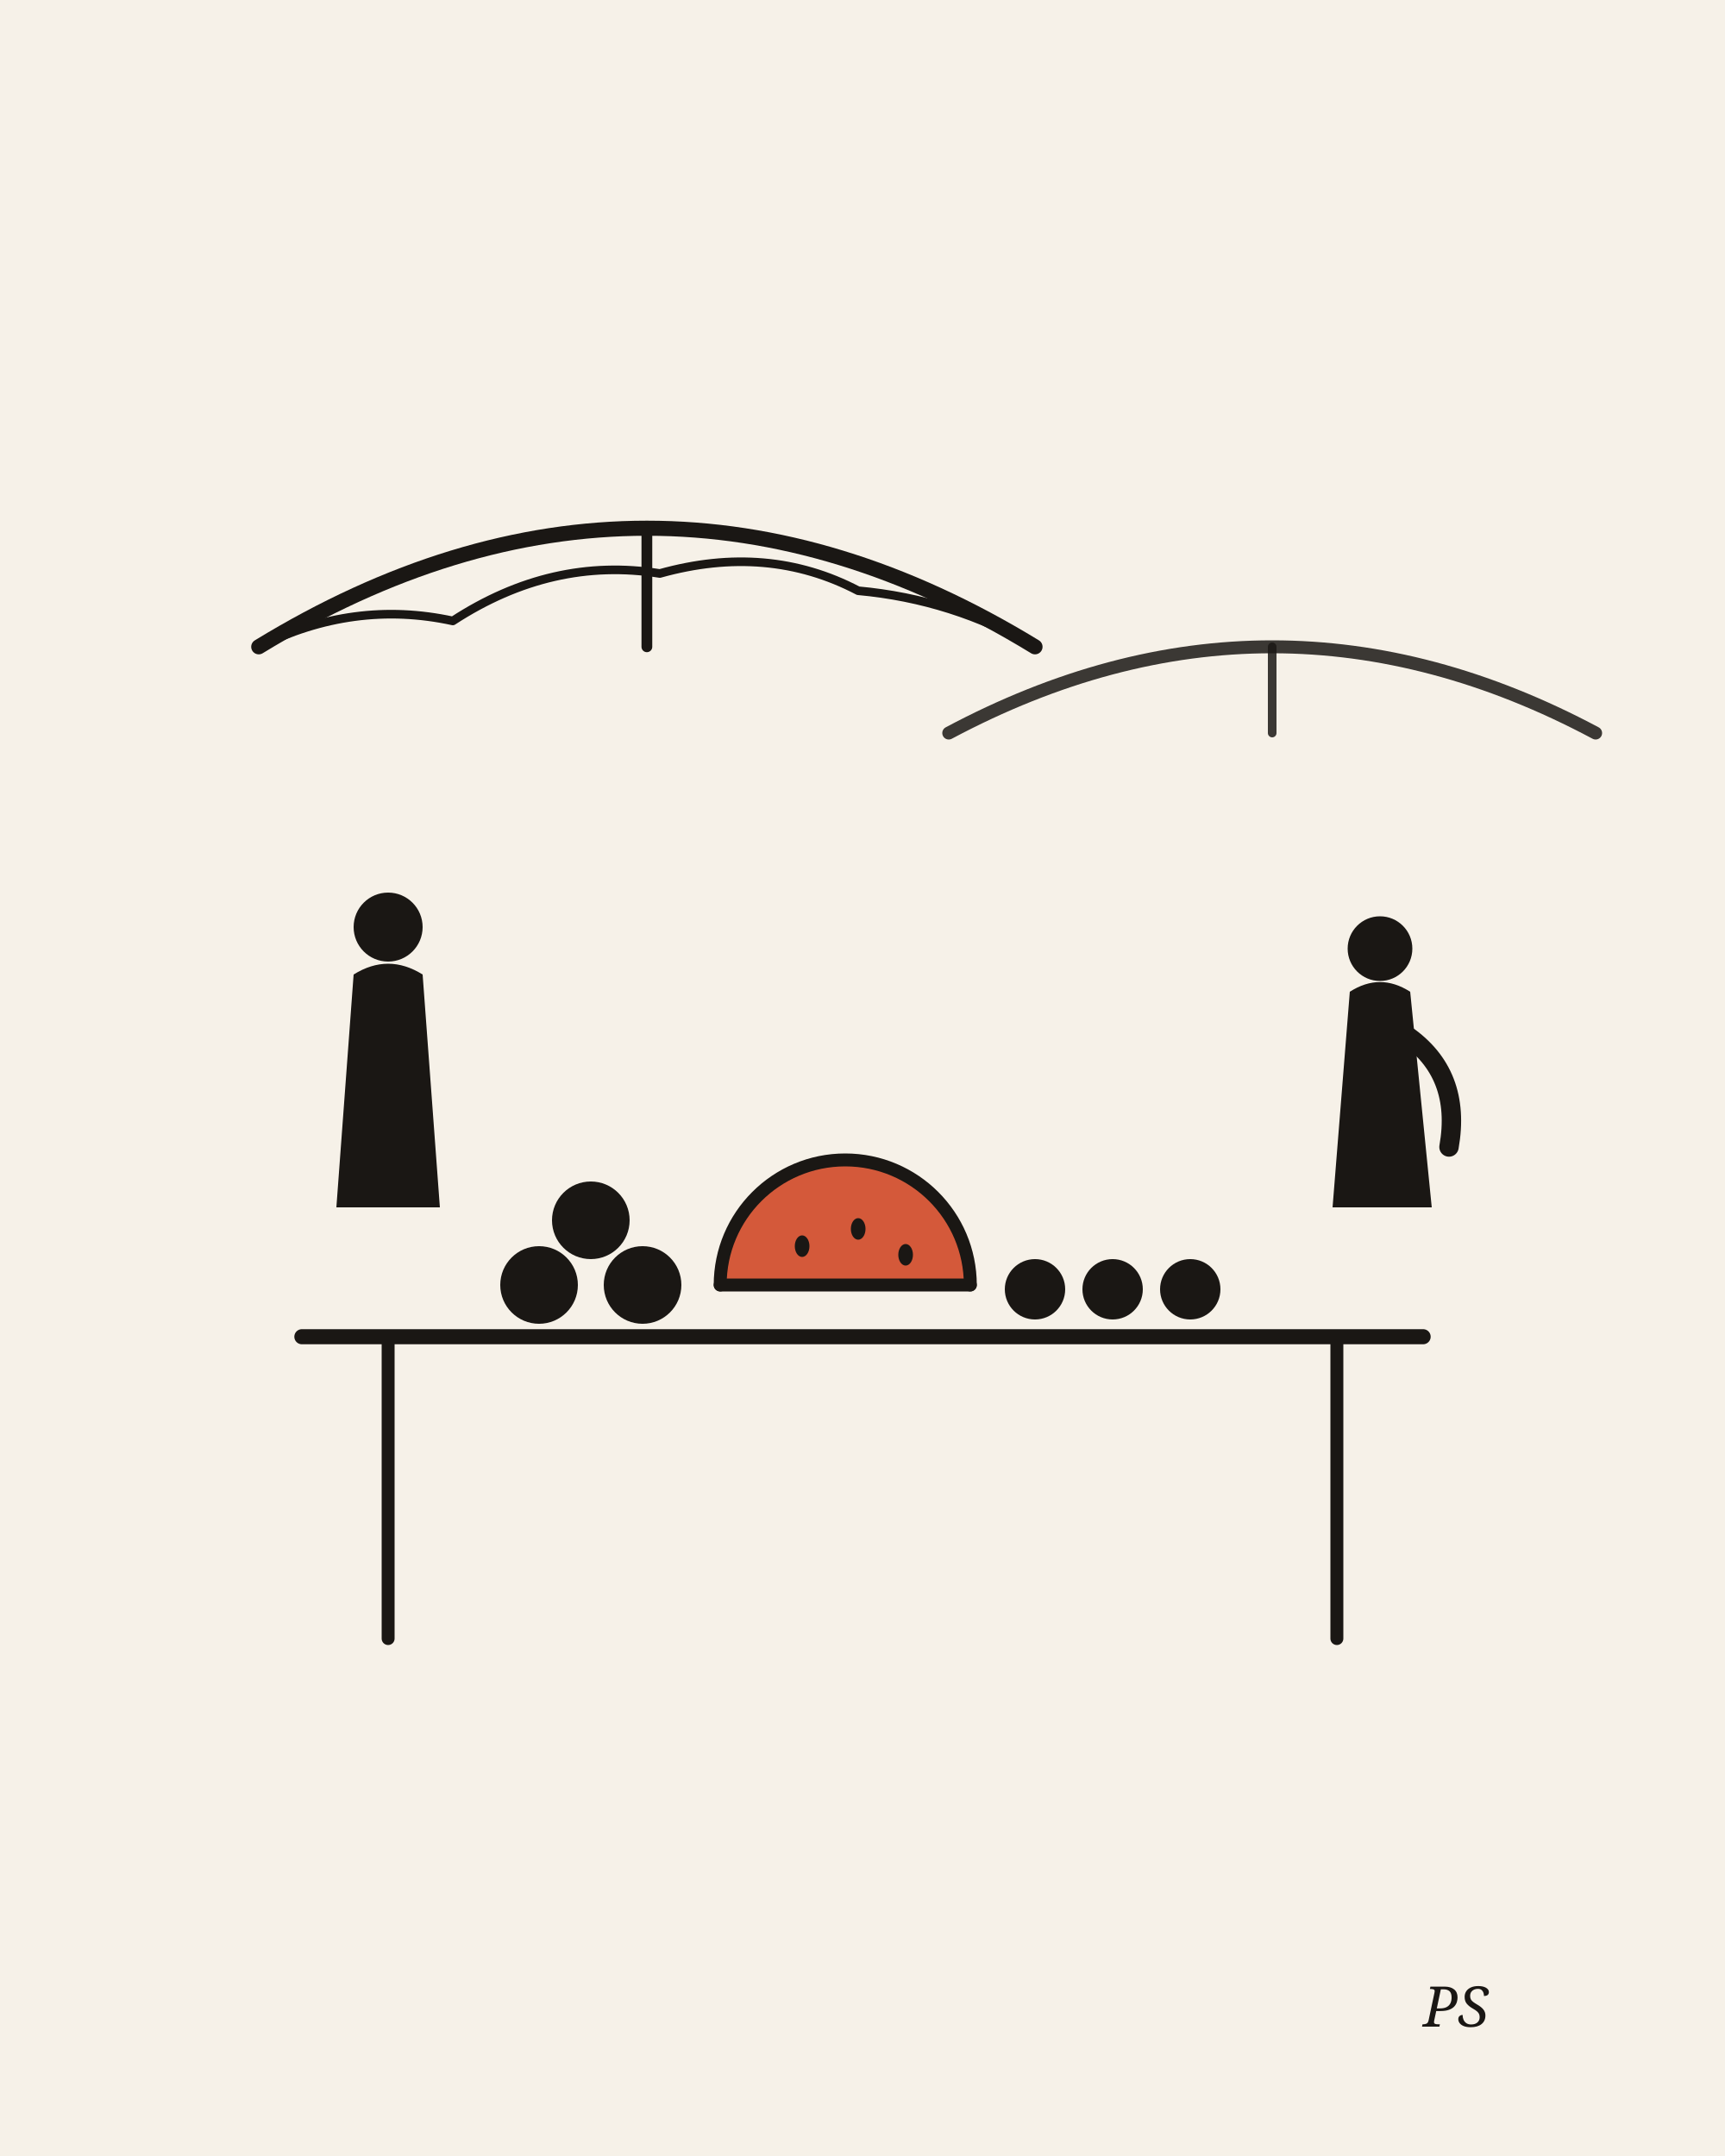
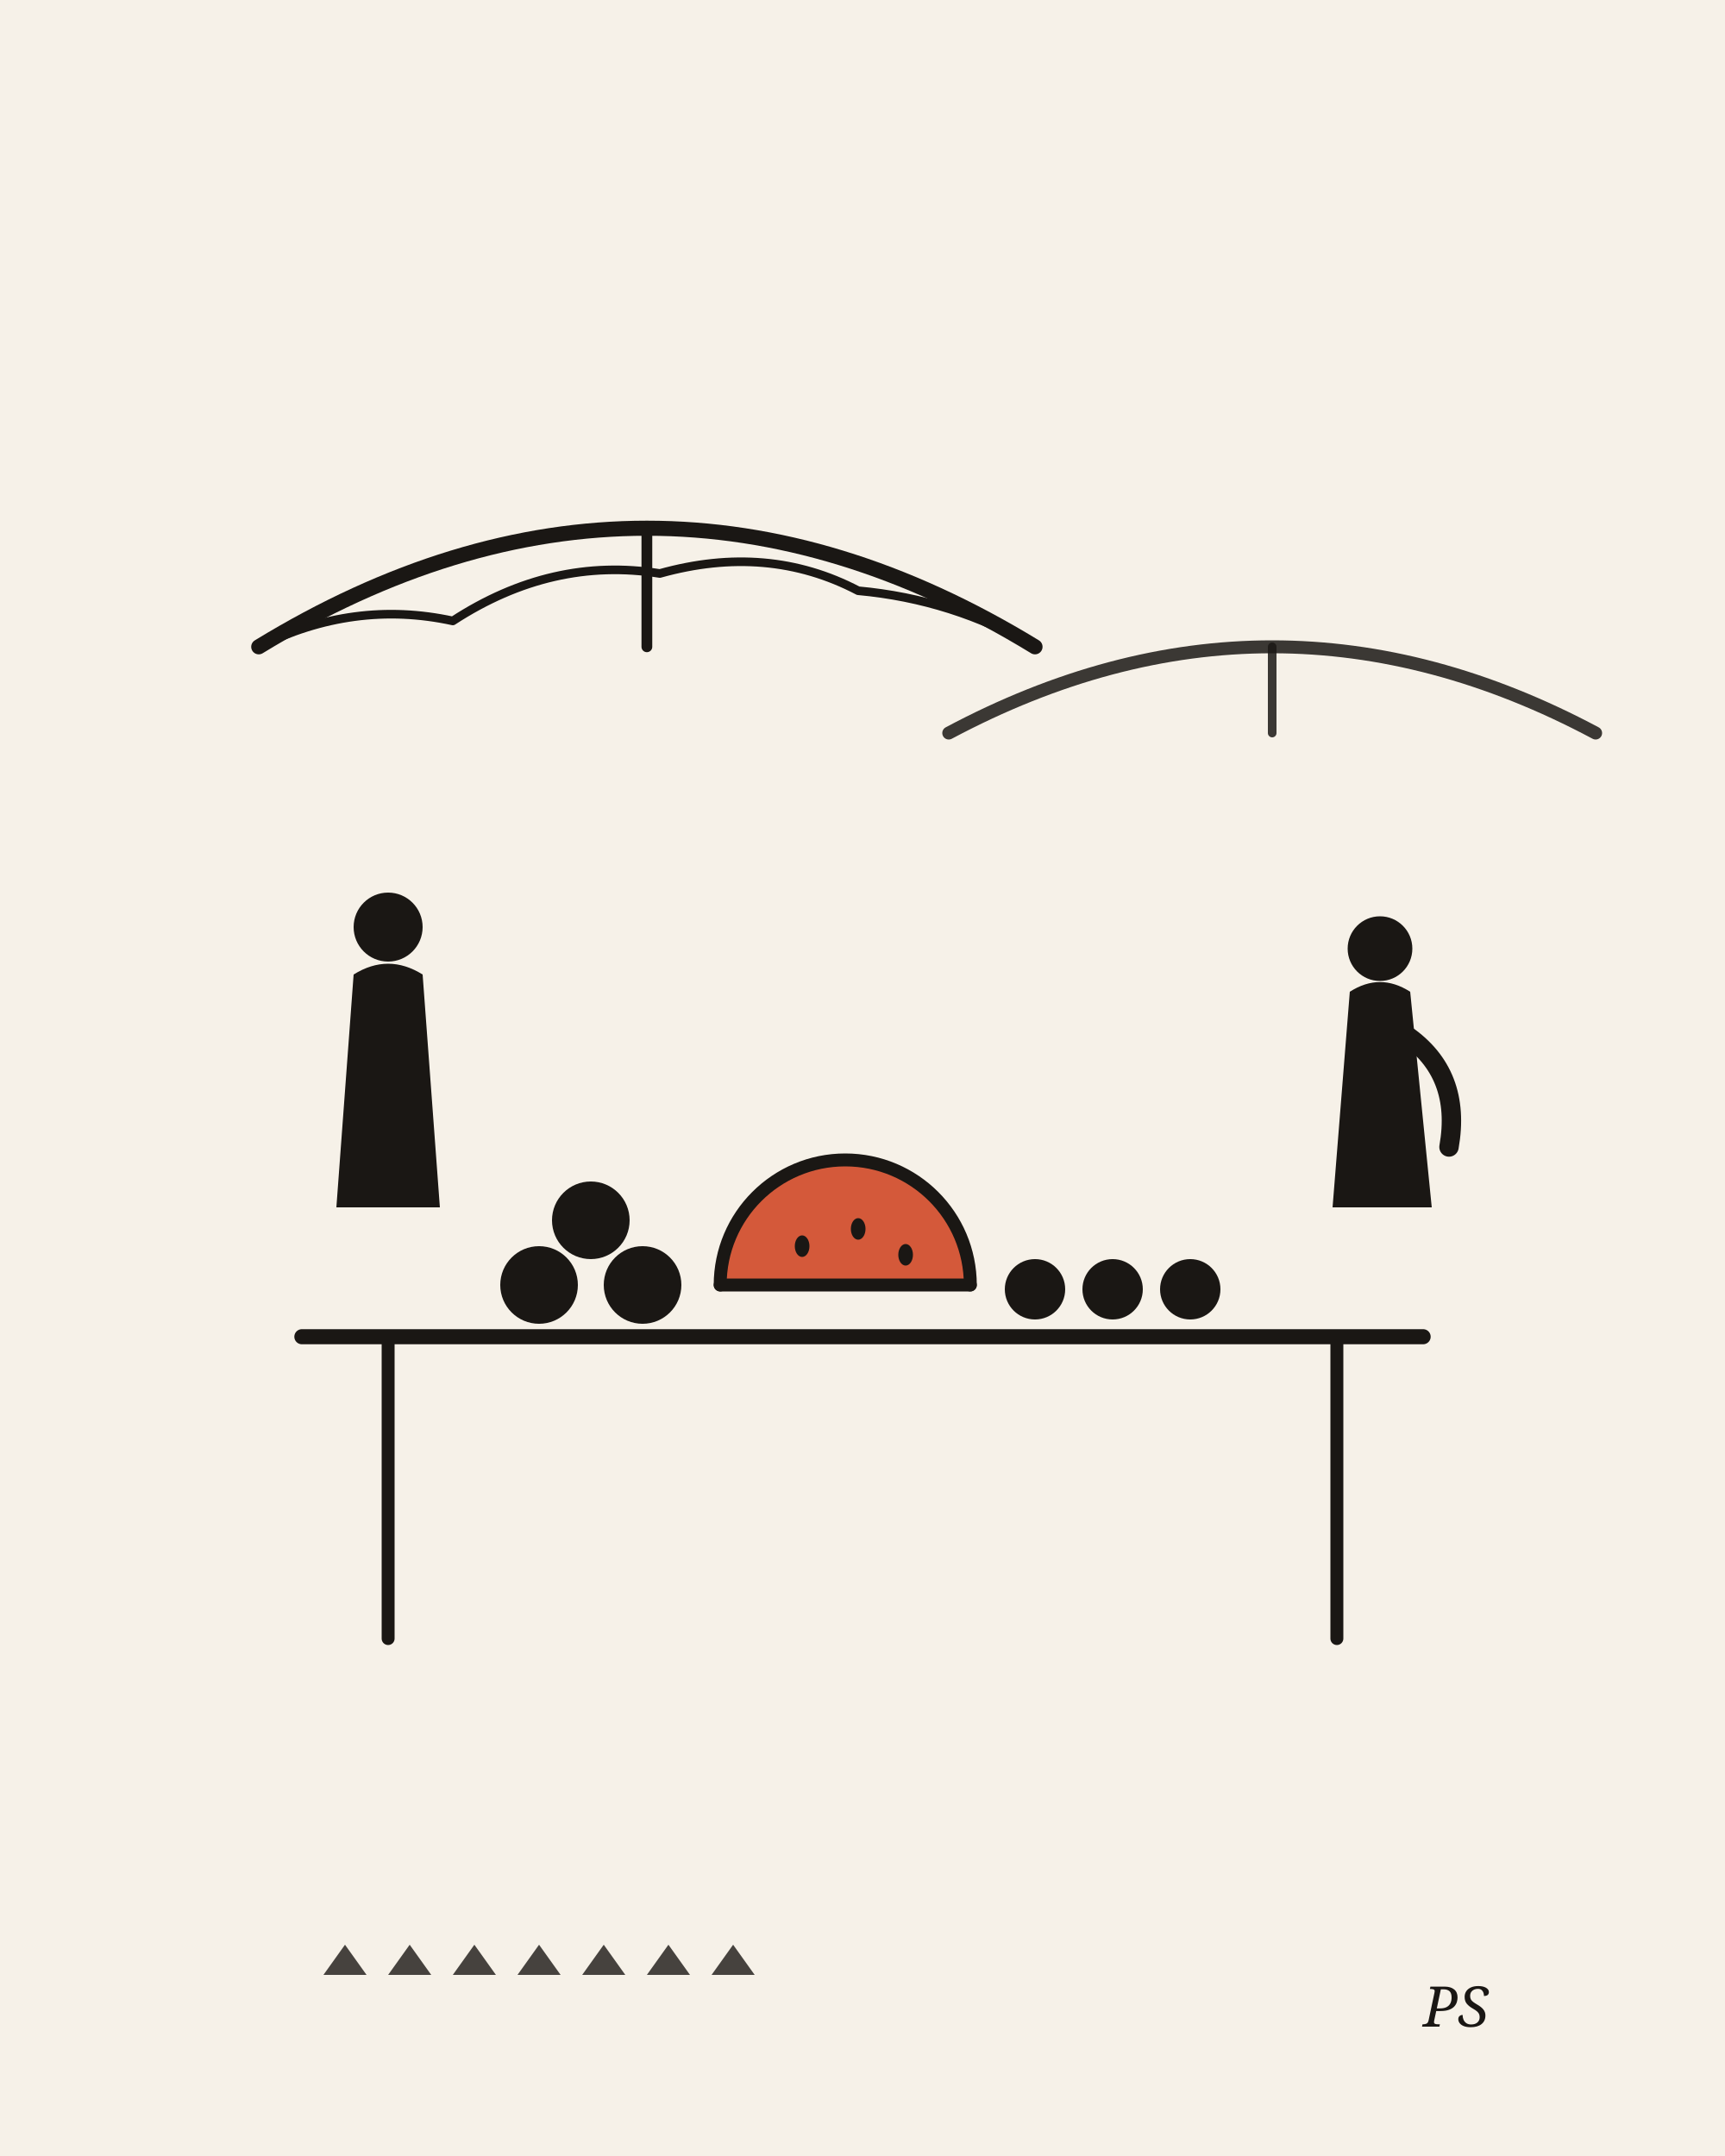
<svg xmlns="http://www.w3.org/2000/svg" viewBox="0 0 800 1000">
  <rect width="800" height="1000" fill="#f6f1e8" />
  <g stroke="#1a1714" fill="none" stroke-linecap="round">
    <path d="M120 300 Q 300 190 480 300" stroke-width="7" />
    <path d="M120 300 q 44 -22 90 -12 M 210 288 q 46 -30 96 -22 M 306 266 q 50 -14 92 8 M 398 274 q 44 4 82 26" stroke-width="4" />
    <path d="M300 246 V 300" stroke-width="5" />
    <path d="M440 340 Q 590 260 740 340" stroke-width="6" opacity=".85" />
    <path d="M590 300 V 340" stroke-width="4" opacity=".85" />
  </g>
  <path d="M140 620 H 660" stroke="#1a1714" stroke-width="7" stroke-linecap="round" />
  <path d="M180 620 V 760 M 620 620 V 760" stroke="#1a1714" stroke-width="6" stroke-linecap="round" />
  <g fill="#1a1714">
    <circle cx="250" cy="596" r="18" />
    <circle cx="298" cy="596" r="18" />
    <circle cx="274" cy="566" r="18" />
    <circle cx="480" cy="598" r="14" />
    <circle cx="516" cy="598" r="14" />
    <circle cx="552" cy="598" r="14" />
  </g>
  <g transform="translate(392 560)">
    <path d="M-58 36 A 58 58 0 0 1 58 36 Z" fill="#d4593a" />
    <path d="M-58 36 A 58 58 0 0 1 58 36" fill="none" stroke="#1a1714" stroke-width="6" stroke-linecap="round" />
    <path d="M-58 36 H 58" stroke="#1a1714" stroke-width="6" stroke-linecap="round" />
    <g fill="#1a1714">
      <ellipse cx="-20" cy="18" rx="3.4" ry="5" />
      <ellipse cx="6" cy="10" rx="3.4" ry="5" />
      <ellipse cx="28" cy="22" rx="3.4" ry="5" />
    </g>
  </g>
  <g fill="#1a1714">
    <circle cx="180" cy="430" r="16" />
    <path d="M164 452 q 16 -10 32 0 l 8 108 h -48 Z" />
    <circle cx="640" cy="440" r="15" />
    <path d="M626 460 q 14 -9 28 0 l 10 100 h -46 Z" />
    <path d="M652 480 q 26 18 20 52" stroke="#1a1714" stroke-width="9" fill="none" stroke-linecap="round" />
  </g>
+   <path d="M150 916 l10 -14 10 14z m30 0 l10 -14 10 14z m30 0 l10 -14 10 14z m30 0 l10 -14 10 14z m30 0 l10 -14 10 14z m30 0 l10 -14 10 14z m30 0 l10 -14 10 14z" fill="#1a1714" opacity=".8" />
  <text x="660" y="940" font-family="Georgia, serif" font-size="26" font-style="italic" fill="#1a1714">PS</text>
</svg>
